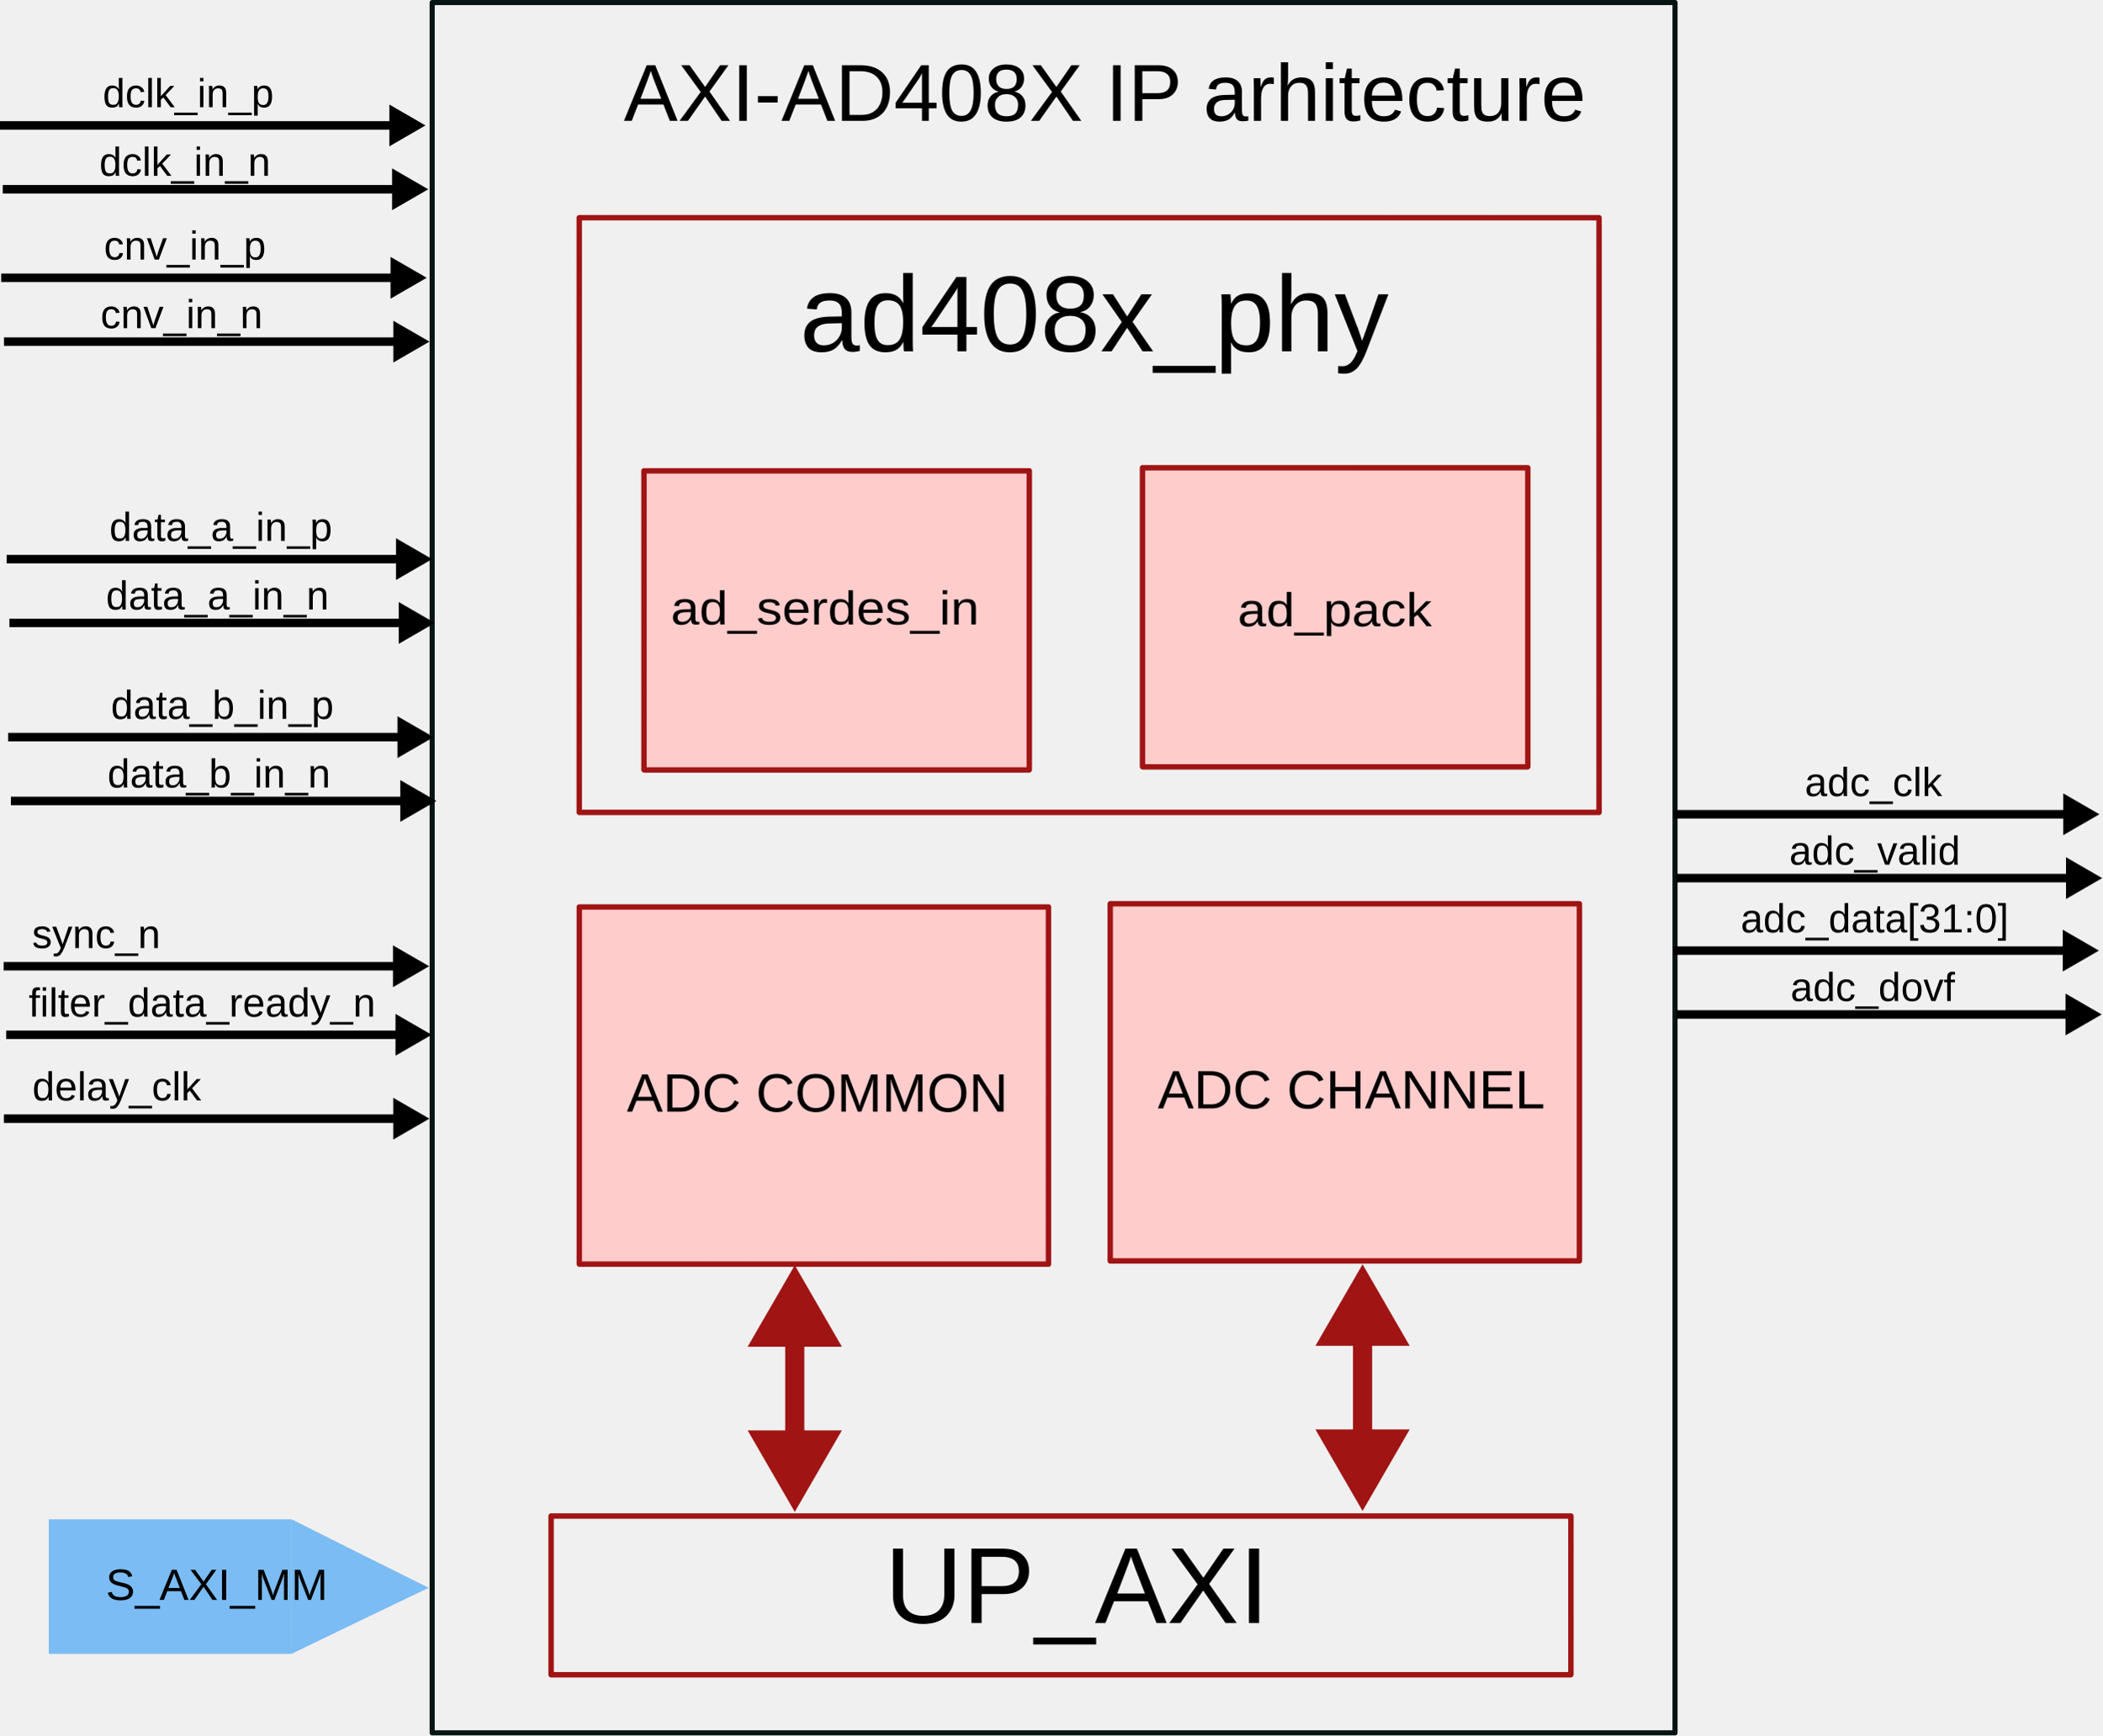
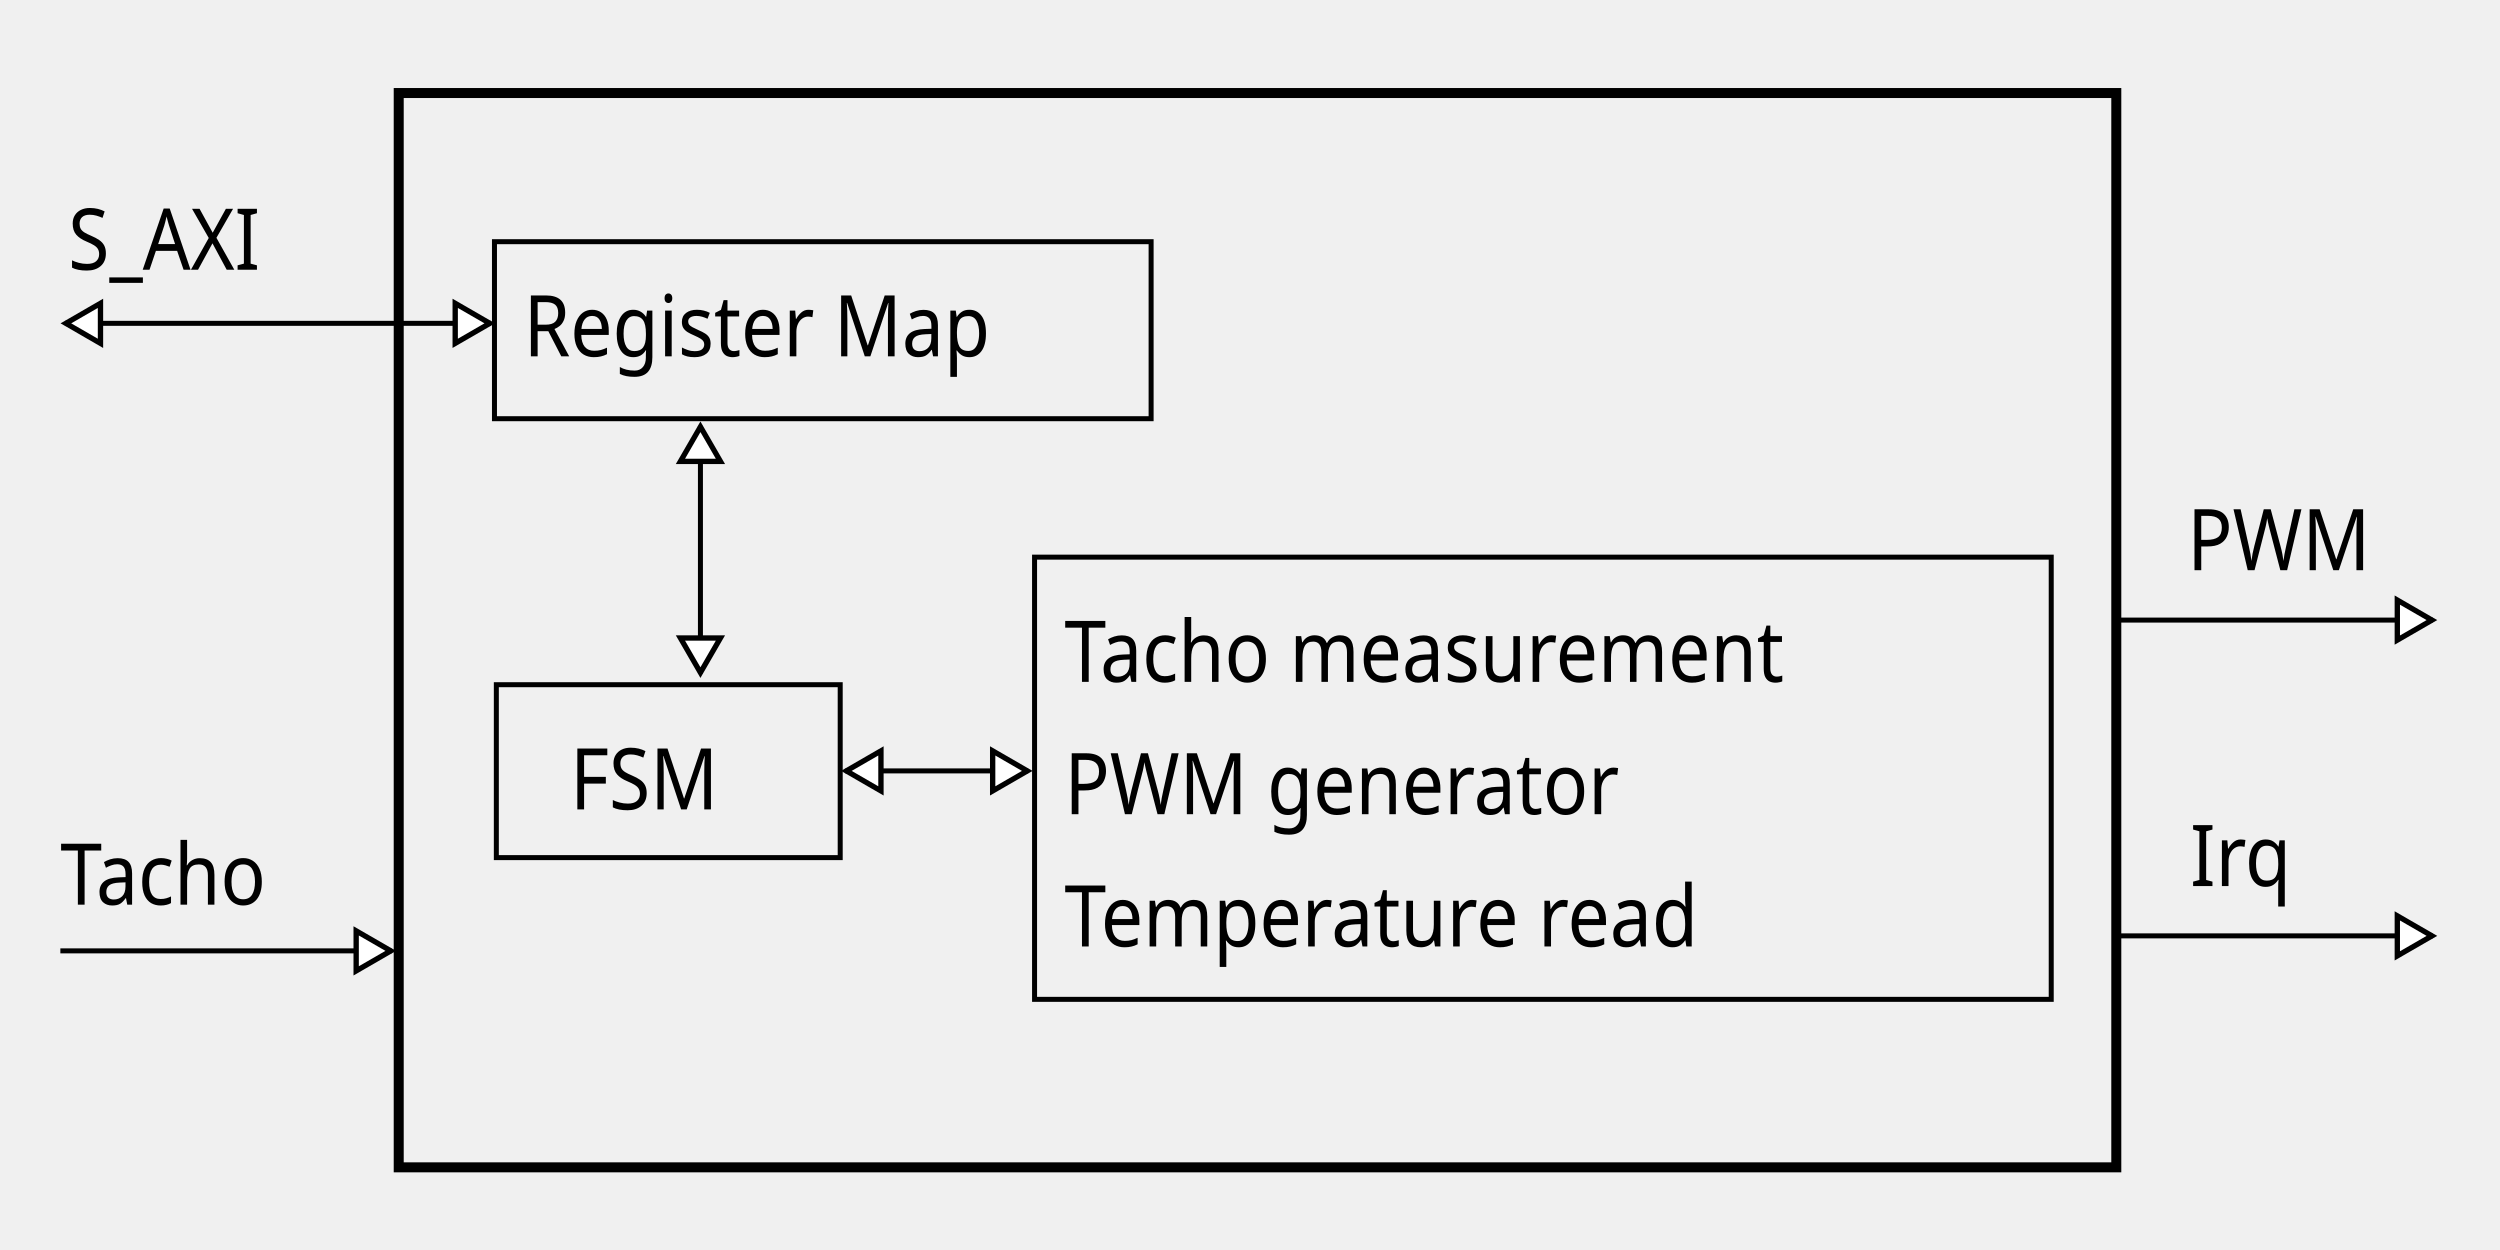
- <svg xmlns="http://www.w3.org/2000/svg" width="164.724mm" height="136.015mm" viewBox="0 0 164.724 136.015" version="1.1" id="svg5">
+ <svg xmlns="http://www.w3.org/2000/svg" width="500" height="250" viewBox="0 0 500 250" version="1.1" id="svg8">
  <defs id="defs2">
-     <marker style="overflow:visible" id="marker51146" refX="0" refY="0" orient="auto">
-       <path transform="scale(-0.4)" style="fill:context-stroke;fill-rule:evenodd;stroke:context-stroke;stroke-width:1pt" d="M 5.77,0 -2.88,5 V -5 Z" id="path51144" />
+     <marker style="overflow:visible" id="marker6013" refX="0" refY="0" orient="auto">
+       <path transform="matrix(0.8,0,0,0.8,-4.8,0)" style="fill:#ffffff;fill-rule:evenodd;stroke:#000000;stroke-width:1pt;stroke-opacity:1" d="M 5.77,0 -2.88,5 V -5 Z" id="path6011" />
    </marker>
-     <marker style="overflow:visible" id="TriangleOutM" refX="0" refY="0" orient="auto">
-       <path transform="scale(0.4)" style="fill:context-stroke;fill-rule:evenodd;stroke:context-stroke;stroke-width:1pt" d="M 5.77,0 -2.88,5 V -5 Z" id="path42194" />
+     <marker style="overflow:visible" id="marker5553" refX="0" refY="0" orient="auto">
+       <path transform="matrix(-0.8,0,0,-0.8,4.8,0)" style="fill:#ffffff;fill-rule:evenodd;stroke:#000000;stroke-width:1pt;stroke-opacity:1" d="M 5.77,0 -2.88,5 V -5 Z" id="path5551" />
    </marker>
-     <marker style="overflow:visible" id="TriangleInM" refX="0" refY="0" orient="auto">
-       <path transform="scale(-0.4)" style="fill:context-stroke;fill-rule:evenodd;stroke:context-stroke;stroke-width:1pt" d="M 5.77,0 -2.88,5 V -5 Z" id="path42185" />
+     <marker orient="auto" refY="0" refX="0" id="marker5483" style="overflow:visible">
+       <path id="path5481" d="M 5.77,0 -2.88,5 V -5 Z" style="fill:#ffffff;fill-rule:evenodd;stroke:#000000;stroke-width:1pt;stroke-opacity:1" transform="matrix(0.8,0,0,0.8,-4.8,0)" />
    </marker>
-     <marker style="overflow:visible" id="marker51120" refX="0" refY="0" orient="auto">
-       <path transform="matrix(0.2,0,0,0.2,1.2,0)" style="fill:context-stroke;fill-rule:evenodd;stroke:context-stroke;stroke-width:1pt" d="M 0,0 5,-5 -12.5,0 5,5 Z" id="path51118" />
+     <marker style="overflow:visible" id="marker5102" refX="0" refY="0" orient="auto">
+       <path transform="matrix(0.8,0,0,0.8,-4.8,0)" style="fill:#ffffff;fill-rule:evenodd;stroke:#000000;stroke-width:1pt;stroke-opacity:1" d="M 5.77,0 -2.88,5 V -5 Z" id="path5100" />
    </marker>
-     <marker style="overflow:visible" id="marker42654" refX="0" refY="0" orient="auto">
-       <path transform="matrix(0.2,0,0,0.2,1.2,0)" style="fill:context-stroke;fill-rule:evenodd;stroke:context-stroke;stroke-width:1pt" d="M 0,0 5,-5 -12.5,0 5,5 Z" id="path42652" />
+     <marker orient="auto" refY="0" refX="0" id="EmptyTriangleInL" style="overflow:visible">
+       <path id="path996" d="M 5.77,0 -2.88,5 V -5 Z" style="fill:#ffffff;fill-rule:evenodd;stroke:#000000;stroke-width:1pt;stroke-opacity:1" transform="matrix(-0.8,0,0,-0.8,4.8,0)" />
    </marker>
-     <marker style="overflow:visible" id="Arrow1Send" refX="0" refY="0" orient="auto">
-       <path transform="matrix(-0.2,0,0,-0.2,-1.2,0)" style="fill:context-stroke;fill-rule:evenodd;stroke:context-stroke;stroke-width:1pt" d="M 0,0 5,-5 -12.5,0 5,5 Z" id="path42064" />
+     <marker orient="auto" refY="0" refX="0" id="EmptyTriangleOutL" style="overflow:visible">
+       <path id="path1005" d="M 5.77,0 -2.88,5 V -5 Z" style="fill:#ffffff;fill-rule:evenodd;stroke:#000000;stroke-width:1pt;stroke-opacity:1" transform="matrix(0.8,0,0,0.8,-4.8,0)" />
    </marker>
-     <marker style="overflow:visible" id="Arrow1Sstart" refX="0" refY="0" orient="auto">
-       <path transform="matrix(0.2,0,0,0.2,1.2,0)" style="fill:context-stroke;fill-rule:evenodd;stroke:context-stroke;stroke-width:1pt" d="M 0,0 5,-5 -12.5,0 5,5 Z" id="path42061" />
+     <marker orient="auto" refY="0" refX="0" id="EmptyTriangleInL-3" style="overflow:visible">
+       <path id="path996-6" d="M 5.77,0 -2.88,5 V -5 Z" style="fill:#ffffff;fill-rule:evenodd;stroke:#000000;stroke-width:1pt;stroke-opacity:1" transform="matrix(-0.8,0,0,-0.8,4.8,0)" />
    </marker>
-     <marker style="overflow:visible" id="Arrow2Mstart" refX="0" refY="0" orient="auto">
-       <path transform="scale(0.6)" d="M 8.719,4.034 -2.207,0.016 8.719,-4.002 c -1.745,2.372 -1.735,5.617 -6e-7,8.035 z" style="fill:context-stroke;fill-rule:evenodd;stroke:context-stroke;stroke-width:0.625;stroke-linejoin:round" id="path42073" />
+     <marker orient="auto" refY="0" refX="0" id="EmptyTriangleOutL-2" style="overflow:visible">
+       <path id="path1005-7" d="M 5.77,0 -2.88,5 V -5 Z" style="fill:#ffffff;fill-rule:evenodd;stroke:#000000;stroke-width:1pt;stroke-opacity:1" transform="matrix(0.8,0,0,0.8,-4.8,0)" />
    </marker>
-     <marker style="overflow:visible" id="marker42620" refX="0" refY="0" orient="auto">
-       <path transform="matrix(-0.4,0,0,-0.4,-4,0)" style="fill:context-stroke;fill-rule:evenodd;stroke:context-stroke;stroke-width:1pt" d="M 0,0 5,-5 -12.5,0 5,5 Z" id="path42618" />
-     </marker>
-     <marker style="overflow:visible" id="Arrow1Mend" refX="0" refY="0" orient="auto">
-       <path transform="matrix(-0.4,0,0,-0.4,-4,0)" style="fill:context-stroke;fill-rule:evenodd;stroke:context-stroke;stroke-width:1pt" d="M 0,0 5,-5 -12.5,0 5,5 Z" id="path42058" />
-     </marker>
-     <marker style="overflow:visible" id="Arrow1Mstart" refX="0" refY="0" orient="auto">
-       <path transform="matrix(0.4,0,0,0.4,4,0)" style="fill:context-stroke;fill-rule:evenodd;stroke:context-stroke;stroke-width:1pt" d="M 0,0 5,-5 -12.5,0 5,5 Z" id="path42055" />
-     </marker>
-     <marker style="overflow:visible" id="marker42319" refX="0" refY="0" orient="auto">
-       <path transform="matrix(0.8,0,0,0.8,10,0)" style="fill:context-stroke;fill-rule:evenodd;stroke:context-stroke;stroke-width:1pt" d="M 0,0 5,-5 -12.5,0 5,5 Z" id="path42317" />
-     </marker>
-     <marker style="overflow:visible" id="Arrow1Lstart" refX="0" refY="0" orient="auto">
-       <path transform="matrix(0.8,0,0,0.8,10,0)" style="fill:context-stroke;fill-rule:evenodd;stroke:context-stroke;stroke-width:1pt" d="M 0,0 5,-5 -12.5,0 5,5 Z" id="path42049" />
-     </marker>
-     <rect x="298.966" y="469.941" width="124.171" height="41.072" id="rect24670" />
-     <rect x="378.245" y="188.167" width="192.943" height="49.669" id="rect20396" />
-     <rect x="505.759" y="440.808" width="91.509" height="18.626" id="rect4760" />
-     <rect x="505.759" y="440.808" width="91.509" height="18.626" id="rect4760-6" />
-     <rect x="298.966" y="469.941" width="124.171" height="41.072" id="rect24670-6" />
-     <marker style="overflow:visible" id="marker42654-4" refX="0" refY="0" orient="auto">
-       <path transform="matrix(0.2,0,0,0.2,1.2,0)" style="fill:context-stroke;fill-rule:evenodd;stroke:context-stroke;stroke-width:1pt" d="M 0,0 5,-5 -12.5,0 5,5 Z" id="path42652-7" />
-     </marker>
-     <marker style="overflow:visible" id="marker46681" refX="0" refY="0" orient="auto">
-       <path transform="matrix(0.2,0,0,0.2,1.2,0)" style="fill:context-stroke;fill-rule:evenodd;stroke:context-stroke;stroke-width:1pt" d="M 0,0 5,-5 -12.5,0 5,5 Z" id="path46679" />
-     </marker>
-     <marker style="overflow:visible" id="TriangleInM-0" refX="0" refY="0" orient="auto">
-       <path transform="scale(-0.4)" style="fill:context-stroke;fill-rule:evenodd;stroke:context-stroke;stroke-width:1pt" d="M 5.77,0 -2.88,5 V -5 Z" id="path42185-3" />
-     </marker>
-     <marker style="overflow:visible" id="marker51146-9" refX="0" refY="0" orient="auto">
-       <path transform="scale(-0.4)" style="fill:context-stroke;fill-rule:evenodd;stroke:context-stroke;stroke-width:1pt" d="M 5.77,0 -2.88,5 V -5 Z" id="path51144-3" />
-     </marker>
-     <marker style="overflow:visible" id="TriangleOutM-6" refX="0" refY="0" orient="auto">
-       <path transform="scale(0.4)" style="fill:context-stroke;fill-rule:evenodd;stroke:context-stroke;stroke-width:1pt" d="M 5.77,0 -2.88,5 V -5 Z" id="path42194-3" />
-     </marker>
-     <marker style="overflow:visible" id="TriangleOutM-4" refX="0" refY="0" orient="auto">
-       <path transform="scale(0.4)" style="fill:context-stroke;fill-rule:evenodd;stroke:context-stroke;stroke-width:1pt" d="M 5.77,0 -2.88,5 V -5 Z" id="path42194-0" />
-     </marker>
-     <marker style="overflow:visible" id="TriangleOutM-45" refX="0" refY="0" orient="auto">
-       <path transform="scale(0.4)" style="fill:context-stroke;fill-rule:evenodd;stroke:context-stroke;stroke-width:1pt" d="M 5.77,0 -2.88,5 V -5 Z" id="path42194-03" />
-     </marker>
-     <marker style="overflow:visible" id="TriangleOutM-6-1" refX="0" refY="0" orient="auto">
-       <path transform="scale(0.4)" style="fill:context-stroke;fill-rule:evenodd;stroke:context-stroke;stroke-width:1pt" d="M 5.77,0 -2.88,5 V -5 Z" id="path42194-3-3" />
-     </marker>
-     <marker style="overflow:visible" id="TriangleOutM-8" refX="0" refY="0" orient="auto">
-       <path transform="scale(0.4)" style="fill:context-stroke;fill-rule:evenodd;stroke:context-stroke;stroke-width:1pt" d="M 5.77,0 -2.88,5 V -5 Z" id="path42194-38" />
-     </marker>
-     <marker style="overflow:visible" id="TriangleOutM-6-7" refX="0" refY="0" orient="auto">
-       <path transform="scale(0.4)" style="fill:context-stroke;fill-rule:evenodd;stroke:context-stroke;stroke-width:1pt" d="M 5.77,0 -2.88,5 V -5 Z" id="path42194-3-36" />
-     </marker>
-     <marker style="overflow:visible" id="TriangleOutM-45-3" refX="0" refY="0" orient="auto">
-       <path transform="scale(0.4)" style="fill:context-stroke;fill-rule:evenodd;stroke:context-stroke;stroke-width:1pt" d="M 5.77,0 -2.88,5 V -5 Z" id="path42194-03-5" />
-     </marker>
-     <marker style="overflow:visible" id="TriangleOutM-6-1-7" refX="0" refY="0" orient="auto">
-       <path transform="scale(0.4)" style="fill:context-stroke;fill-rule:evenodd;stroke:context-stroke;stroke-width:1pt" d="M 5.77,0 -2.88,5 V -5 Z" id="path42194-3-3-0" />
-     </marker>
-     <marker style="overflow:visible" id="TriangleOutM-45-3-2" refX="0" refY="0" orient="auto">
-       <path transform="scale(0.4)" style="fill:context-stroke;fill-rule:evenodd;stroke:context-stroke;stroke-width:1pt" d="M 5.77,0 -2.88,5 V -5 Z" id="path42194-03-5-4" />
-     </marker>
-     <marker style="overflow:visible" id="TriangleOutM-6-1-7-6" refX="0" refY="0" orient="auto">
-       <path transform="scale(0.4)" style="fill:context-stroke;fill-rule:evenodd;stroke:context-stroke;stroke-width:1pt" d="M 5.77,0 -2.88,5 V -5 Z" id="path42194-3-3-0-2" />
-     </marker>
-     <marker style="overflow:visible" id="TriangleOutM-6-1-7-6-7" refX="0" refY="0" orient="auto">
-       <path transform="scale(0.4)" style="fill:context-stroke;fill-rule:evenodd;stroke:context-stroke;stroke-width:1pt" d="M 5.77,0 -2.88,5 V -5 Z" id="path42194-3-3-0-2-2" />
-     </marker>
-     <marker style="overflow:visible" id="TriangleOutM-45-3-2-9" refX="0" refY="0" orient="auto">
-       <path transform="scale(0.4)" style="fill:context-stroke;fill-rule:evenodd;stroke:context-stroke;stroke-width:1pt" d="M 5.77,0 -2.88,5 V -5 Z" id="path42194-03-5-4-1" />
-     </marker>
-     <marker style="overflow:visible" id="TriangleOutM-45-7" refX="0" refY="0" orient="auto">
-       <path transform="scale(0.4)" style="fill:context-stroke;fill-rule:evenodd;stroke:context-stroke;stroke-width:1pt" d="M 5.77,0 -2.88,5 V -5 Z" id="path42194-03-3" />
-     </marker>
-     <marker style="overflow:visible" id="TriangleOutM-6-1-9" refX="0" refY="0" orient="auto">
-       <path transform="scale(0.4)" style="fill:context-stroke;fill-rule:evenodd;stroke:context-stroke;stroke-width:1pt" d="M 5.77,0 -2.88,5 V -5 Z" id="path42194-3-3-6" />
-     </marker>
-     <marker style="overflow:visible" id="TriangleOutM-45-7-3" refX="0" refY="0" orient="auto">
-       <path transform="scale(0.4)" style="fill:context-stroke;fill-rule:evenodd;stroke:context-stroke;stroke-width:1pt" d="M 5.77,0 -2.88,5 V -5 Z" id="path42194-03-3-3" />
-     </marker>
-     <marker style="overflow:visible" id="TriangleOutM-6-1-9-9" refX="0" refY="0" orient="auto">
-       <path transform="scale(0.4)" style="fill:context-stroke;fill-rule:evenodd;stroke:context-stroke;stroke-width:1pt" d="M 5.77,0 -2.88,5 V -5 Z" id="path42194-3-3-6-9" />
+     <marker style="overflow:visible" id="marker5102-4" refX="0" refY="0" orient="auto">
+       <path transform="matrix(0.8,0,0,0.8,-4.8,0)" style="fill:#ffffff;fill-rule:evenodd;stroke:#000000;stroke-width:1pt;stroke-opacity:1" d="M 5.77,0 -2.88,5 V -5 Z" id="path5100-4" />
    </marker>
  </defs>
-   <g id="layer1" transform="translate(-36.90162,-34.12943)">
-     <rect style="fill:none;fill-opacity:1;fill-rule:evenodd;stroke:#a01414;stroke-width:0.426;stroke-linecap:round;stroke-linejoin:round;stroke-miterlimit:4;stroke-dasharray:0.043, 0.043;stroke-dashoffset:0;stroke-opacity:1" id="rect19131" width="79.912" height="46.609" x="82.291" y="51.194" />
-     <rect style="fill:none;fill-opacity:1;fill-rule:evenodd;stroke:#a01414;stroke-width:0.426;stroke-linecap:round;stroke-linejoin:round;stroke-miterlimit:4;stroke-dasharray:0.043, 0.043;stroke-dashoffset:0;stroke-opacity:1" id="rect19131-2" width="79.912" height="12.441" x="80.086" y="152.951" />
-     <rect style="fill:#ffcccc;fill-opacity:1;fill-rule:evenodd;stroke:#a01414;stroke-width:0.426;stroke-linecap:round;stroke-linejoin:round;stroke-miterlimit:4;stroke-dasharray:0.043, 0.043;stroke-dashoffset:0;stroke-opacity:1" id="rect958" width="30.195" height="23.444" x="87.362" y="71.033" />
-     <rect style="fill:#ffcccc;fill-opacity:1;fill-rule:evenodd;stroke:#a01414;stroke-width:0.426;stroke-linecap:round;stroke-linejoin:round;stroke-miterlimit:4;stroke-dasharray:0.043, 0.043;stroke-dashoffset:0;stroke-opacity:1" id="rect958-1" width="36.766" height="27.993" x="82.295" y="105.216" />
-     <text xml:space="preserve" transform="matrix(0.2874928,0,0,0.2645833,-55.93868,-36.89719)" id="text4758" style="font-size:14px;line-height:1.25;font-family:Arial;-inkscape-font-specification:'Arial, Normal';white-space:pre;shape-inside:url(#rect4760);stroke-width:0.959">
-       <tspan x="505.76" y="453.419" id="tspan97024">ad_serdes_in</tspan>
+   <g id="layer1" transform="translate(-69.10635,58.12853)">
+     <rect style="fill:none;fill-opacity:1;stroke:#000000;stroke-width:2;stroke-miterlimit:4;stroke-dasharray:none;stroke-opacity:1" id="rect817" width="343.516" height="214.862" x="148.85" y="-39.523" />
+     <text xml:space="preserve" style="font-style:normal;font-weight:normal;font-size:19.844px;line-height:1.25;font-family:sans-serif;letter-spacing:0px;word-spacing:0px;fill:#000000;fill-opacity:1;stroke:none;stroke-width:1.488" x="185.405" y="12.32" id="text821" transform="scale(0.9375812,1.066574)">
+       <tspan id="tspan819" x="185.405" y="12.32" style="stroke-width:1.488;font-size:16px">Register Map</tspan>
+       <tspan x="185.405" y="37.125" style="stroke-width:1.488" id="tspan823" />
    </text>
-     <rect style="fill:#ffcccc;fill-opacity:1;fill-rule:evenodd;stroke:#a01414;stroke-width:0.426;stroke-linecap:round;stroke-linejoin:round;stroke-miterlimit:4;stroke-dasharray:0.043, 0.043;stroke-dashoffset:0;stroke-opacity:1" id="rect958-2" width="30.195" height="23.444" x="126.426" y="70.791" />
-     <text xml:space="preserve" transform="matrix(0.2874928,0,0,0.2645833,-11.5206,-36.7603)" id="text4758-5" style="font-size:14px;line-height:1.25;font-family:Arial;-inkscape-font-specification:'Arial, Normal';white-space:pre;shape-inside:url(#rect4760-6);stroke-width:0.959">
-       <tspan x="505.76" y="453.419" id="tspan97026">ad_pack</tspan>
+     <text xml:space="preserve" style="font-style:normal;font-weight:normal;font-size:19.844px;line-height:1.25;font-family:sans-serif;letter-spacing:0px;word-spacing:0px;fill:#000000;fill-opacity:1;stroke:none;stroke-width:1.488" x="195.316" y="97.282" id="text827" transform="scale(0.9375812,1.066574)">
+       <tspan id="tspan825" x="195.316" y="97.282" style="stroke-width:1.488;font-size:16px">FSM</tspan>
    </text>
-     <text xml:space="preserve" transform="scale(0.2645833)" id="text20394" style="font-size:32px;line-height:1.25;font-family:Arial;-inkscape-font-specification:'Arial, Normal';white-space:pre;shape-inside:url(#rect20396)" />
-     <text xml:space="preserve" style="font-size:8.467px;line-height:1.25;font-family:Arial;-inkscape-font-specification:'Arial, Normal';stroke-width:0.265" x="99.572" y="61.664" id="text21502">
-       <tspan id="tspan21500" style="stroke-width:0.265" x="99.572" y="61.664">ad408x_phy</tspan>
+     <text xml:space="preserve" style="font-style:normal;font-weight:normal;font-size:19.844px;line-height:1.25;font-family:sans-serif;letter-spacing:0px;word-spacing:0px;fill:#000000;fill-opacity:1;stroke:none;stroke-width:1.488" x="300.774" y="73.363" id="text831" transform="scale(0.9375812,1.066574)">
+       <tspan id="tspan829" x="300.774" y="73.363" style="stroke-width:1.488;font-size:16px">Tacho measurement</tspan>
+       <tspan x="300.774" y="98.168" style="stroke-width:1.488;font-size:16px" id="tspan833">PWM generator</tspan>
+       <tspan x="300.774" y="122.974" style="stroke-width:1.488;font-size:16px" id="tspan835">Temperature read</tspan>
    </text>
-     <text xml:space="preserve" transform="matrix(0.2645833,0,0,0.2645833,6.918356,-6.89463)" id="text24668" style="font-size:16px;line-height:1.25;font-family:Arial;-inkscape-font-specification:'Arial, Normal';white-space:pre;shape-inside:url(#rect24670)">
-       <tspan x="298.967" y="484.353" id="tspan97028">ADC COMMON</tspan>
+     <rect style="fill:none;fill-opacity:1;stroke:#000000;stroke-width:1;stroke-miterlimit:4;stroke-dasharray:none;stroke-opacity:1" id="rect837" width="131.328" height="35.403" x="168" y="-9.791" />
+     <rect style="fill:none;fill-opacity:1;stroke:#000000;stroke-width:1;stroke-miterlimit:4;stroke-dasharray:none;stroke-opacity:1" id="rect839" width="203.333" height="88.441" x="276.019" y="53.3" />
+     <rect style="fill:none;fill-opacity:1;stroke:#000000;stroke-width:1;stroke-miterlimit:4;stroke-dasharray:none;stroke-opacity:1" id="rect841" width="68.774" height="34.583" x="168.373" y="78.812" />
+     <path style="fill:none;stroke:#000000;stroke-width:1;stroke-linecap:butt;stroke-linejoin:miter;stroke-miterlimit:4;stroke-dasharray:none;stroke-opacity:1;marker-start:url(#EmptyTriangleInL);marker-end:url(#EmptyTriangleOutL)" d="M 238.192,96.051 H 274.742" id="path843" />
+     <path style="fill:none;stroke:#000000;stroke-width:1;stroke-linecap:butt;stroke-linejoin:miter;stroke-miterlimit:4;stroke-dasharray:none;stroke-opacity:1;marker-start:url(#EmptyTriangleInL-3);marker-end:url(#EmptyTriangleOutL-2)" d="M 209.193,76.578 V 27.042" id="path843-4" />
+     <path style="fill:none;stroke:#000000;stroke-width:1;stroke-linecap:butt;stroke-linejoin:miter;stroke-miterlimit:4;stroke-dasharray:none;stroke-opacity:1;marker-end:url(#marker5102)" d="M 493.08,129.046 H 555.673" id="path5040" />
+     <path style="fill:none;stroke:#000000;stroke-width:1;stroke-linecap:butt;stroke-linejoin:miter;stroke-miterlimit:4;stroke-dasharray:none;stroke-opacity:1;marker-start:url(#marker5553);marker-end:url(#marker5483)" d="M 82.098,6.539 H 167.252" id="path5042" />
+     <path style="fill:none;stroke:#000000;stroke-width:1;stroke-linecap:butt;stroke-linejoin:miter;stroke-miterlimit:4;stroke-dasharray:none;stroke-opacity:1;marker-end:url(#marker6013)" d="M 81.178,132.046 H 147.443" id="path5044" />
+     <path style="fill:none;stroke:#000000;stroke-width:1;stroke-linecap:butt;stroke-linejoin:miter;stroke-miterlimit:4;stroke-dasharray:none;stroke-opacity:1;marker-end:url(#marker5102-4)" d="M 493.08,65.889 H 555.673" id="path5040-1" />
+     <text xml:space="preserve" style="font-style:normal;font-weight:normal;font-size:5.613px;line-height:1.25;font-family:sans-serif;letter-spacing:0px;word-spacing:0px;fill:#000000;fill-opacity:1;stroke:none;stroke-width:0.421" x="109.05" y="93.104" id="text8159" transform="scale(0.9375812,1.066574)">
+       <tspan id="tspan8157" x="109.05" y="98.225" style="stroke-width:0.421" />
    </text>
-     <rect style="fill:#ffcccc;fill-opacity:1;fill-rule:evenodd;stroke:#a01414;stroke-width:0.426;stroke-linecap:round;stroke-linejoin:round;stroke-miterlimit:4;stroke-dasharray:0.043, 0.043;stroke-dashoffset:0;stroke-opacity:1" id="rect958-1-1" width="36.766" height="27.993" x="123.899" y="104.964" />
-     <text xml:space="preserve" transform="matrix(0.2645833,0,0,0.2645833,48.52233,-7.147365)" id="text24668-1" style="font-size:16px;line-height:1.25;font-family:Arial;-inkscape-font-specification:'Arial, Normal';white-space:pre;shape-inside:url(#rect24670-6)">
-       <tspan x="298.967" y="484.353" id="tspan97030">ADC CHANNEL</tspan>
+     <text xml:space="preserve" style="font-style:normal;font-weight:normal;font-size:19.844px;line-height:1.25;font-family:sans-serif;letter-spacing:0px;word-spacing:0px;fill:#000000;fill-opacity:1;stroke:none;stroke-width:1.488" x="88.261" y="-3.923" id="text8163" transform="scale(0.9375812,1.066574)">
+       <tspan id="tspan8161" x="88.261" y="-3.923" style="stroke-width:1.488;font-size:16px">S_AXI</tspan>
    </text>
-     <text xml:space="preserve" style="font-size:8.467px;line-height:1.25;font-family:Arial;-inkscape-font-specification:'Arial, Normal';stroke-width:0.265" x="106.222" y="161.335" id="text41823">
-       <tspan id="tspan41821" style="stroke-width:0.265" x="106.222" y="161.335">UP_AXI</tspan>
+     <text xml:space="preserve" style="font-style:normal;font-weight:normal;font-size:19.844px;line-height:1.25;font-family:sans-serif;letter-spacing:0px;word-spacing:0px;fill:#000000;fill-opacity:1;stroke:none;stroke-width:1.488" x="86.583" y="115.142" id="text8167" transform="scale(0.9375812,1.066574)">
+       <tspan id="tspan8165" x="86.583" y="115.142" style="stroke-width:1.488;font-size:16px">Tacho</tspan>
    </text>
-     <path style="fill:#a01414;fill-opacity:1;stroke:#a01414;stroke-width:1.5;stroke-linecap:butt;stroke-linejoin:miter;stroke-miterlimit:4;stroke-dasharray:none;stroke-dashoffset:20;stroke-opacity:1;marker-start:url(#TriangleInM);marker-end:url(#marker51146)" d="m 143.672,137.483 c 0,11.242 0,10.81 0,10.81" id="path42520-2" />
-     <path style="fill:#a01414;fill-opacity:1;stroke:#a01414;stroke-width:1.5;stroke-linecap:butt;stroke-linejoin:miter;stroke-miterlimit:4;stroke-dasharray:none;stroke-dashoffset:20;stroke-opacity:1;marker-start:url(#TriangleInM-0);marker-end:url(#marker51146-9)" d="m 99.179,137.555 c 0,11.242 0,10.81 0,10.81" id="path42520-2-7" />
-     <rect style="fill:none;fill-opacity:1;fill-rule:evenodd;stroke:#071414;stroke-width:0.4;stroke-linecap:round;stroke-linejoin:round;stroke-miterlimit:4;stroke-dasharray:none;stroke-dashoffset:75.591;stroke-opacity:1" id="rect46745" width="97.392" height="135.615" x="70.765" y="34.329" />
-     <text xml:space="preserve" style="font-size:6.35px;line-height:1.25;font-family:Arial;-inkscape-font-specification:'Arial, Normal';stroke-width:0.265" x="85.776" y="43.603" id="text49535">
-       <tspan id="tspan49533" style="font-size:6.35px;stroke-width:0.265" x="85.776" y="43.603">AXI-AD408X IP arhitecture</tspan>
+     <text xml:space="preserve" style="font-style:normal;font-weight:normal;font-size:19.844px;line-height:1.25;font-family:sans-serif;letter-spacing:0px;word-spacing:0px;fill:#000000;fill-opacity:1;stroke:none;stroke-width:1.488" x="540.282" y="52.419" id="text8171" transform="scale(0.9375812,1.066574)">
+       <tspan id="tspan8169" x="540.282" y="52.419" style="line-height:1.25;stroke-width:1.488;font-size:16px">PWM</tspan>
    </text>
-     <g id="g60184" transform="translate(2.144404,-19.47834)">
-       <path style="fill:none;stroke:#000000;stroke-width:0.665;stroke-linecap:butt;stroke-linejoin:miter;stroke-miterlimit:4;stroke-dasharray:none;stroke-opacity:1;marker-end:url(#TriangleOutM)" d="m 34.757,63.439 c 31.451,0 31.451,0 31.451,0" id="path51036" />
-       <path style="fill:none;stroke:#000000;stroke-width:0.665;stroke-linecap:butt;stroke-linejoin:miter;stroke-miterlimit:4;stroke-dasharray:none;stroke-opacity:1;marker-end:url(#TriangleOutM-6)" d="m 34.974,68.442 c 31.451,0 31.451,0 31.451,0" id="path51036-9" />
-       <text xml:space="preserve" style="font-size:3.175px;line-height:1.25;font-family:Arial;-inkscape-font-specification:'Arial, Normal';stroke-width:0.265" x="42.799" y="62.009" id="text56451">
-         <tspan id="tspan56449" style="font-size:3.175px;stroke-width:0.265" x="42.799" y="62.009">dclk_in_p</tspan>
-       </text>
-       <text xml:space="preserve" style="font-size:3.175px;line-height:1.25;font-family:Arial;-inkscape-font-specification:'Arial, Normal';stroke-width:0.265" x="42.534" y="67.387" id="text56451-1">
-         <tspan id="tspan56449-8" style="font-size:3.175px;stroke-width:0.265" x="42.534" y="67.387">dclk_in_n</tspan>
-       </text>
-     </g>
-     <g id="g60184-9" transform="translate(2.664967,14.51051)">
-       <path style="fill:none;stroke:#000000;stroke-width:0.665;stroke-linecap:butt;stroke-linejoin:miter;stroke-miterlimit:4;stroke-dasharray:none;stroke-opacity:1;marker-end:url(#TriangleOutM-45)" d="m 34.757,63.439 c 31.451,0 31.451,0 31.451,0" id="path51036-1" />
-       <path style="fill:none;stroke:#000000;stroke-width:0.665;stroke-linecap:butt;stroke-linejoin:miter;stroke-miterlimit:4;stroke-dasharray:none;stroke-opacity:1;marker-end:url(#TriangleOutM-6-1)" d="m 34.974,68.442 c 31.451,0 31.451,0 31.451,0" id="path51036-9-3" />
-       <text xml:space="preserve" style="font-size:3.175px;line-height:1.25;font-family:Arial;-inkscape-font-specification:'Arial, Normal';stroke-width:0.265" x="42.799" y="62.009" id="text56451-4">
-         <tspan id="tspan56449-9" style="font-size:3.175px;stroke-width:0.265" x="42.799" y="62.009">data_a_in_p</tspan>
-       </text>
-       <text xml:space="preserve" style="font-size:3.175px;line-height:1.25;font-family:Arial;-inkscape-font-specification:'Arial, Normal';stroke-width:0.265" x="42.534" y="67.387" id="text56451-1-1">
-         <tspan id="tspan56449-8-0" style="font-size:3.175px;stroke-width:0.265" x="42.534" y="67.387">data_a_in_n</tspan>
-       </text>
-     </g>
-     <path style="fill:none;stroke:#000000;stroke-width:0.665;stroke-linecap:butt;stroke-linejoin:miter;stroke-miterlimit:4;stroke-dasharray:none;stroke-opacity:1;marker-end:url(#TriangleOutM-45-7)" d="m 168.069,97.95 c 31.451,0 31.451,0 31.451,0" id="path51036-1-1" />
-     <path style="fill:none;stroke:#000000;stroke-width:0.665;stroke-linecap:butt;stroke-linejoin:miter;stroke-miterlimit:4;stroke-dasharray:none;stroke-opacity:1;marker-end:url(#TriangleOutM-6-1-9)" d="m 168.286,102.954 c 31.451,0 31.451,0 31.451,0" id="path51036-9-3-4" />
-     <text xml:space="preserve" style="font-size:3.175px;line-height:1.25;font-family:Arial;-inkscape-font-specification:'Arial, Normal';stroke-width:0.265" x="178.32" y="96.521" id="text56451-4-5">
-       <tspan id="tspan56449-9-3" style="font-size:3.175px;stroke-width:0.265" x="178.32" y="96.521">adc_clk</tspan>
+     <text xml:space="preserve" style="font-style:normal;font-weight:normal;font-size:19.844px;line-height:1.25;font-family:sans-serif;letter-spacing:0px;word-spacing:0px;fill:#000000;fill-opacity:1;stroke:none;stroke-width:1.488" x="540.892" y="111.647" id="text8175" transform="scale(0.9375812,1.066574)">
+       <tspan id="tspan8173" x="540.892" y="111.647" style="font-size:16px;stroke-width:1.488">Irq</tspan>
    </text>
-     <text xml:space="preserve" style="font-size:3.175px;line-height:1.25;font-family:Arial;-inkscape-font-specification:'Arial, Normal';stroke-width:0.265" x="177.104" y="101.899" id="text56451-1-1-1">
-       <tspan id="tspan56449-8-0-5" style="font-size:3.175px;stroke-width:0.265" x="177.104" y="101.899">adc_valid</tspan>
-     </text>
-     <path style="fill:none;stroke:#000000;stroke-width:0.665;stroke-linecap:butt;stroke-linejoin:miter;stroke-miterlimit:4;stroke-dasharray:none;stroke-opacity:1;marker-end:url(#TriangleOutM-45-7-3)" d="m 168.032,108.636 c 31.451,0 31.451,0 31.451,0" id="path51036-1-1-7" />
-     <path style="fill:none;stroke:#000000;stroke-width:0.665;stroke-linecap:butt;stroke-linejoin:miter;stroke-miterlimit:4;stroke-dasharray:none;stroke-opacity:1;marker-end:url(#TriangleOutM-6-1-9-9)" d="m 168.249,113.64 c 31.451,0 31.451,0 31.451,0" id="path51036-9-3-4-7" />
-     <text xml:space="preserve" style="font-size:3.175px;line-height:1.25;font-family:Arial;-inkscape-font-specification:'Arial, Normal';stroke-width:0.265" x="173.295" y="107.207" id="text56451-4-5-8">
-       <tspan id="tspan56449-9-3-5" style="font-size:3.175px;stroke-width:0.265" x="173.295" y="107.207">adc_data[31:0]</tspan>
-     </text>
-     <text xml:space="preserve" style="font-size:3.175px;line-height:1.25;font-family:Arial;-inkscape-font-specification:'Arial, Normal';stroke-width:0.265" x="177.198" y="112.584" id="text56451-1-1-1-8">
-       <tspan id="tspan56449-8-0-5-7" style="font-size:3.175px;stroke-width:0.265" x="177.198" y="112.584">adc_dovf</tspan>
-     </text>
-     <g id="g60184-9-7" transform="translate(2.782055,28.46301)">
-       <path style="fill:none;stroke:#000000;stroke-width:0.665;stroke-linecap:butt;stroke-linejoin:miter;stroke-miterlimit:4;stroke-dasharray:none;stroke-opacity:1;marker-end:url(#TriangleOutM-45-3)" d="m 34.757,63.439 c 31.451,0 31.451,0 31.451,0" id="path51036-1-6" />
-       <path style="fill:none;stroke:#000000;stroke-width:0.665;stroke-linecap:butt;stroke-linejoin:miter;stroke-miterlimit:4;stroke-dasharray:none;stroke-opacity:1;marker-end:url(#TriangleOutM-6-1-7)" d="m 34.974,68.442 c 31.451,0 31.451,0 31.451,0" id="path51036-9-3-1" />
-       <text xml:space="preserve" style="font-size:3.175px;line-height:1.25;font-family:Arial;-inkscape-font-specification:'Arial, Normal';stroke-width:0.265" x="42.799" y="62.009" id="text56451-4-1">
-         <tspan id="tspan56449-9-9" style="font-size:3.175px;stroke-width:0.265" x="42.799" y="62.009">data_b_in_p</tspan>
-       </text>
-       <text xml:space="preserve" style="font-size:3.175px;line-height:1.25;font-family:Arial;-inkscape-font-specification:'Arial, Normal';stroke-width:0.265" x="42.534" y="67.387" id="text56451-1-1-2">
-         <tspan id="tspan56449-8-0-4" style="font-size:3.175px;stroke-width:0.265" x="42.534" y="67.387">data_b_in_n</tspan>
-       </text>
-     </g>
-     <g id="g60184-9-7-8" transform="translate(2.431588,46.42239)">
-       <path style="fill:none;stroke:#000000;stroke-width:0.665;stroke-linecap:butt;stroke-linejoin:miter;stroke-miterlimit:4;stroke-dasharray:none;stroke-opacity:1;marker-end:url(#TriangleOutM-45-3-2)" d="m 34.757,63.439 c 31.451,0 31.451,0 31.451,0" id="path51036-1-6-5" />
-       <text xml:space="preserve" style="font-size:3.175px;line-height:1.25;font-family:Arial;-inkscape-font-specification:'Arial, Normal';stroke-width:0.265" x="36.978" y="62.009" id="text56451-4-1-1">
-         <tspan id="tspan56449-9-9-4" style="font-size:3.175px;stroke-width:0.265" x="36.978" y="62.009">sync_n</tspan>
-       </text>
-       <path style="fill:none;stroke:#000000;stroke-width:0.665;stroke-linecap:butt;stroke-linejoin:miter;stroke-miterlimit:4;stroke-dasharray:none;stroke-opacity:1;marker-end:url(#TriangleOutM-45-3-2-9)" d="m 34.776,75.385 c 31.451,0 31.451,0 31.451,0" id="path51036-1-6-5-1" />
-       <text xml:space="preserve" style="font-size:3.175px;line-height:1.25;font-family:Arial;-inkscape-font-specification:'Arial, Normal';stroke-width:0.265" x="36.997" y="73.955" id="text56451-4-1-1-9">
-         <tspan id="tspan56449-9-9-4-2" style="font-size:3.175px;stroke-width:0.265" x="36.997" y="73.955">delay_clk</tspan>
-       </text>
-       <text xml:space="preserve" style="font-size:3.175px;line-height:1.25;font-family:Arial;-inkscape-font-specification:'Arial, Normal';stroke-width:0.265" x="36.713" y="67.387" id="text56451-1-1-2-8">
-         <tspan id="tspan56449-8-0-4-5" style="font-size:3.175px;stroke-width:0.265" x="36.713" y="67.387">filter_data_ready_n</tspan>
-       </text>
-       <path style="fill:none;stroke:#000000;stroke-width:0.665;stroke-linecap:butt;stroke-linejoin:miter;stroke-miterlimit:4;stroke-dasharray:none;stroke-opacity:1;marker-end:url(#TriangleOutM-6-1-7-6-7)" d="m 34.955,68.811 c 31.451,0 31.451,0 31.451,0" id="path51036-9-3-1-5-0" />
-       <rect style="fill:#7abcf3;fill-opacity:1;fill-rule:evenodd;stroke:none;stroke-width:0.665;stroke-linecap:round;stroke-linejoin:round;stroke-miterlimit:4;stroke-dasharray:none;stroke-dashoffset:75.591;stroke-opacity:1" id="rect74626" width="19.033" height="10.543" x="38.292" y="106.789" />
-       <path style="fill:#7abcf3;fill-opacity:1;fill-rule:evenodd;stroke:none;stroke-width:2.73;stroke-linecap:round;stroke-linejoin:round;stroke-miterlimit:4;stroke-dasharray:none;stroke-dashoffset:75.591;stroke-opacity:1" id="path74844" d="m 88.246,525.013 -0.507,-23.474 -0.593,-23.472 20.583,11.298 20.624,11.222 -20.075,12.176 z" transform="matrix(0.2641012,0.00752196,-0.00651346,0.2244098,37.42368,-1.149287)" />
-       <text xml:space="preserve" style="font-size:3.44px;line-height:1.25;font-family:Arial;-inkscape-font-specification:'Arial, Normal';stroke-width:0.265" x="42.758" y="113.107" id="text85729">
-         <tspan id="tspan85727" style="font-size:3.44px;stroke-width:0.265" x="42.758" y="113.107">S_AXI_MM</tspan>
-       </text>
-     </g>
-     <g id="g60184-5" transform="translate(2.239019,-7.538183)">
-       <path style="fill:none;stroke:#000000;stroke-width:0.665;stroke-linecap:butt;stroke-linejoin:miter;stroke-miterlimit:4;stroke-dasharray:none;stroke-opacity:1;marker-end:url(#TriangleOutM-8)" d="m 34.757,63.439 c 31.451,0 31.451,0 31.451,0" id="path51036-3" />
-       <path style="fill:none;stroke:#000000;stroke-width:0.665;stroke-linecap:butt;stroke-linejoin:miter;stroke-miterlimit:4;stroke-dasharray:none;stroke-opacity:1;marker-end:url(#TriangleOutM-6-7)" d="m 34.974,68.442 c 31.451,0 31.451,0 31.451,0" id="path51036-9-8" />
-       <text xml:space="preserve" style="font-size:3.175px;line-height:1.25;font-family:Arial;-inkscape-font-specification:'Arial, Normal';stroke-width:0.265" x="42.799" y="62.009" id="text56451-13">
-         <tspan id="tspan56449-3" style="font-size:3.175px;stroke-width:0.265" x="42.799" y="62.009">cnv_in_p</tspan>
-       </text>
-       <text xml:space="preserve" style="font-size:3.175px;line-height:1.25;font-family:Arial;-inkscape-font-specification:'Arial, Normal';stroke-width:0.265" x="42.534" y="67.387" id="text56451-1-6">
-         <tspan id="tspan56449-8-7" style="font-size:3.175px;stroke-width:0.265" x="42.534" y="67.387">cnv_in_n</tspan>
-       </text>
-     </g>
  </g>
</svg>
